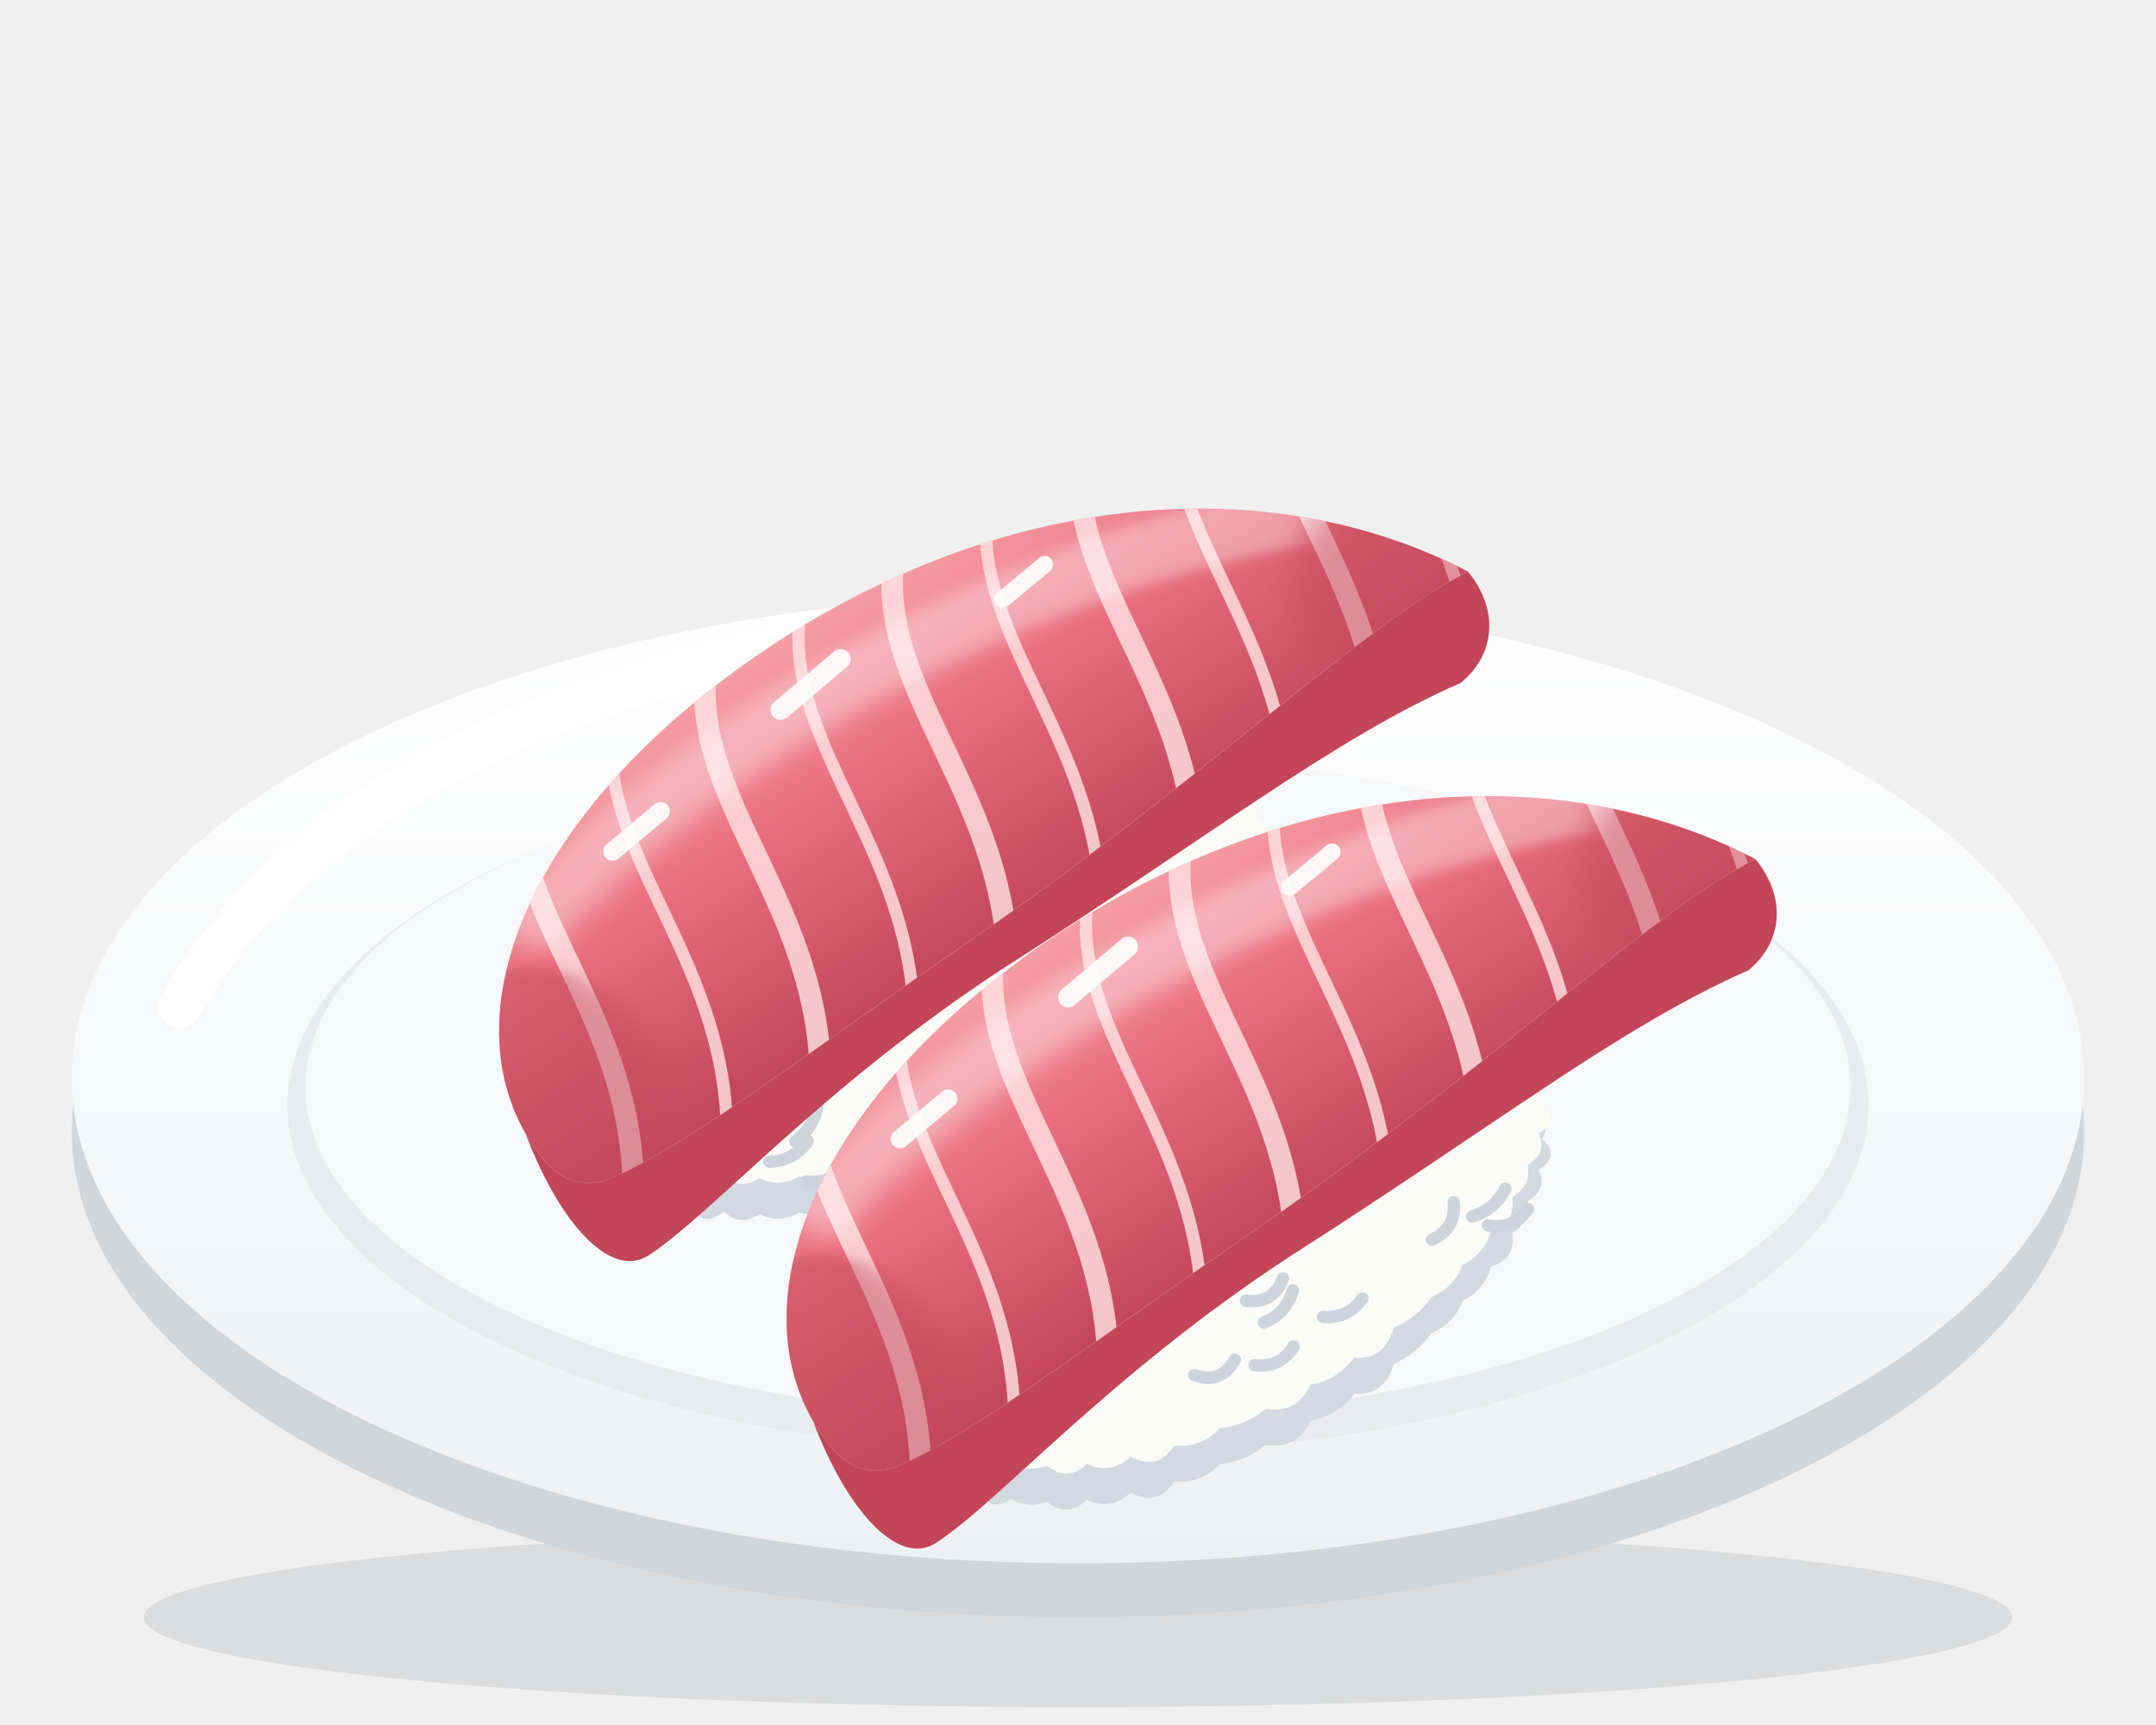
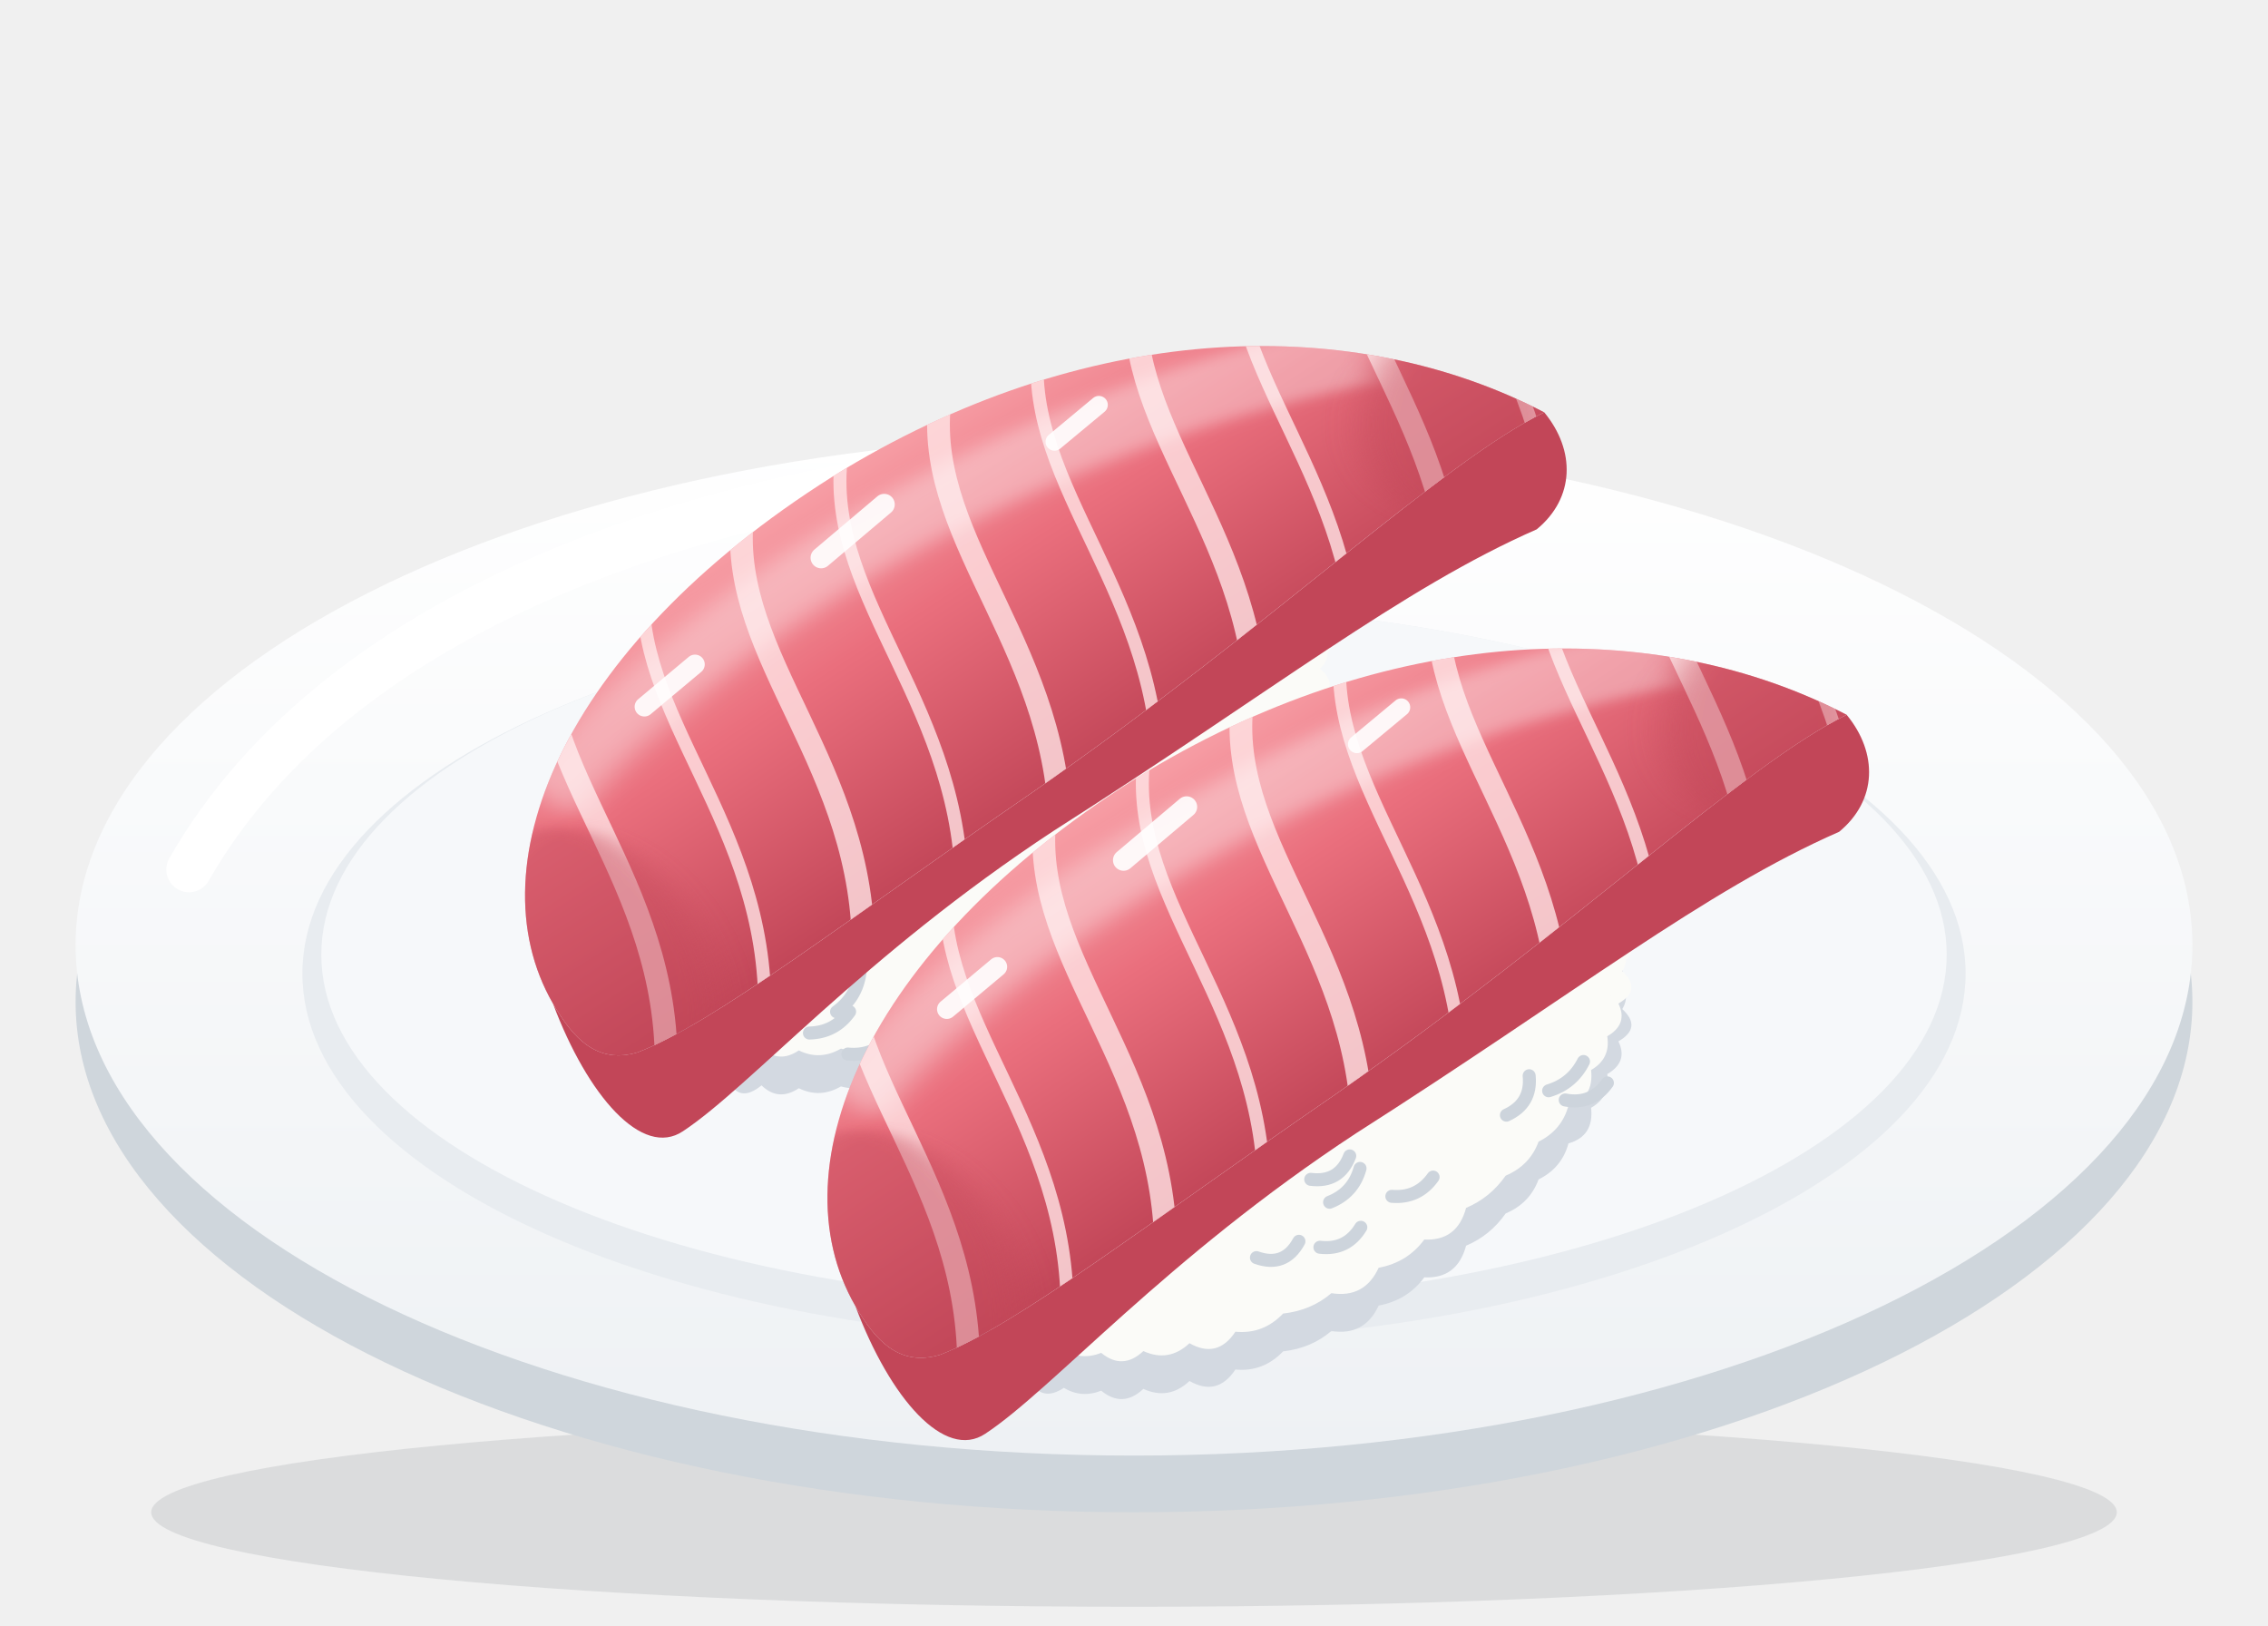
- <svg xmlns="http://www.w3.org/2000/svg" viewBox="0 0 120 96">
+ <svg xmlns="http://www.w3.org/2000/svg" viewBox="0 10 120 86">
  <defs>
    <filter id="soft" x="-20%" y="-50%" width="140%" height="200%">
      <feGaussianBlur stdDeviation="0.8" />
    </filter>
    <linearGradient id="plate" x1="0" y1="0" x2="0" y2="1">
      <stop offset="0" stop-color="#ffffff" />
      <stop offset="1" stop-color="#eef1f4" />
    </linearGradient>
    <linearGradient id="t" x1="0" y1="0" x2="0.15" y2="1">
      <stop offset="0" stop-color="#f9a6ac" />
      <stop offset="0.45" stop-color="#ea6f7d" />
      <stop offset="1" stop-color="#c24658" />
    </linearGradient>
  </defs>
  <ellipse cx="60" cy="90" rx="52" ry="5" fill="#1c2b36" opacity="0.10" />
  <ellipse cx="60" cy="63" rx="56" ry="27" fill="#cfd6dc" />
  <ellipse cx="60" cy="60" rx="56" ry="27" fill="url(#plate)" />
  <ellipse cx="60" cy="61.5" rx="44" ry="19.5" fill="#e8ecf0" />
  <ellipse cx="60" cy="60.5" rx="43" ry="18.5" fill="#f6f8fa" />
  <path d="M10 56 C18 42 38 35 60 34" fill="none" stroke="#fff" stroke-width="2.4" stroke-linecap="round" />
  <g transform="translate(52 54.5) rotate(-30) scale(0.86)">
    <path d="M23 0 Q23.7 0.9 22.8 1.6 Q23.4 2.9 22.1 3.2 Q22.7 4.8 20.9 4.8 Q20.7 6.1 19.3 6.2 Q19.1 7.9 17.4 7.5 Q16.8 9.2 15.1 8.7 Q14.2 10.2 12.4 9.7 Q11.3 11.3 9.6 10.5 Q8.2 11.5 6.5 11 Q5 12.6 3.3 11.4 Q1.7 12.3 0 11.5 Q-1.7 12.2 -3.3 11.4 Q-5 12.2 -6.5 11 Q-8.1 11.3 -9.6 10.5 Q-11.3 11.3 -12.4 9.7 Q-14 9.8 -15.1 8.7 Q-16.6 8.7 -17.4 7.5 Q-18.9 7.6 -19.3 6.2 Q-21.1 6.5 -20.9 4.8 Q-22.1 4.4 -22.1 3.2 Q-22.9 2.6 -22.8 1.6 Q-24.2 1 -23 0 Q-23.5 -0.9 -22.8 -1.6 Q-23.7 -3 -22.1 -3.2 Q-22.2 -4.5 -20.9 -4.8 Q-21 -6.4 -19.3 -6.2 Q-19.2 -8 -17.4 -7.5 Q-16.9 -9.4 -15.1 -8.7 Q-14 -9.7 -12.4 -9.7 Q-11.4 -11.4 -9.6 -10.5 Q-8.2 -11.4 -6.5 -11 Q-5 -12.3 -3.3 -11.4 Q-1.7 -12 -0 -11.5 Q1.7 -12.7 3.3 -11.4 Q5 -12.6 6.5 -11 Q8.2 -11.7 9.6 -10.5 Q11.4 -11.4 12.4 -9.7 Q14 -9.9 15.1 -8.7 Q16.8 -9.2 17.4 -7.5 Q18.9 -7.7 19.3 -6.2 Q21.1 -6.5 20.9 -4.8 Q22.4 -4.7 22.1 -3.2 Q23.7 -3 22.8 -1.6 Q24.3 -1 23 0 Z" fill="#d3d9e1" />
  </g>
  <g transform="translate(52 52.5) rotate(-30) scale(0.86)">
    <path d="M23 0 Q23.7 0.9 22.8 1.6 Q23.4 2.9 22.1 3.2 Q22.7 4.8 20.9 4.8 Q20.7 6.1 19.3 6.2 Q19.1 7.9 17.4 7.5 Q16.8 9.2 15.1 8.7 Q14.2 10.2 12.4 9.7 Q11.3 11.3 9.6 10.5 Q8.2 11.5 6.5 11 Q5 12.6 3.3 11.4 Q1.7 12.3 0 11.5 Q-1.7 12.2 -3.3 11.4 Q-5 12.2 -6.5 11 Q-8.1 11.3 -9.6 10.5 Q-11.3 11.3 -12.4 9.7 Q-14 9.8 -15.1 8.7 Q-16.6 8.7 -17.4 7.5 Q-18.9 7.6 -19.3 6.2 Q-21.1 6.5 -20.9 4.8 Q-22.1 4.4 -22.1 3.2 Q-22.9 2.6 -22.8 1.6 Q-24.2 1 -23 0 Q-23.5 -0.9 -22.8 -1.6 Q-23.7 -3 -22.1 -3.2 Q-22.2 -4.5 -20.9 -4.8 Q-21 -6.4 -19.3 -6.2 Q-19.2 -8 -17.4 -7.5 Q-16.9 -9.4 -15.1 -8.7 Q-14 -9.7 -12.4 -9.7 Q-11.4 -11.4 -9.6 -10.5 Q-8.2 -11.4 -6.5 -11 Q-5 -12.3 -3.3 -11.4 Q-1.7 -12 -0 -11.5 Q1.7 -12.7 3.3 -11.4 Q5 -12.6 6.5 -11 Q8.2 -11.7 9.6 -10.5 Q11.4 -11.4 12.4 -9.7 Q14 -9.9 15.1 -8.7 Q16.8 -9.2 17.4 -7.5 Q18.9 -7.7 19.3 -6.2 Q21.1 -6.5 20.9 -4.8 Q22.4 -4.7 22.1 -3.2 Q23.7 -3 22.8 -1.6 Q24.3 -1 23 0 Z" fill="#fbfbf8" />
  </g>
  <g transform="translate(52 50.5) rotate(-30) scale(0.86)">
    <path d="M23 0 Q23.7 0.9 22.8 1.6 Q23.4 2.9 22.1 3.2 Q22.7 4.8 20.9 4.8 Q20.7 6.1 19.3 6.2 Q19.1 7.9 17.4 7.5 Q16.8 9.2 15.1 8.7 Q14.2 10.2 12.4 9.7 Q11.3 11.3 9.6 10.5 Q8.2 11.5 6.5 11 Q5 12.6 3.3 11.4 Q1.7 12.3 0 11.5 Q-1.7 12.2 -3.3 11.4 Q-5 12.2 -6.5 11 Q-8.1 11.3 -9.6 10.5 Q-11.3 11.3 -12.4 9.7 Q-14 9.8 -15.1 8.7 Q-16.6 8.7 -17.4 7.5 Q-18.9 7.6 -19.3 6.2 Q-21.1 6.5 -20.9 4.8 Q-22.1 4.4 -22.1 3.2 Q-22.9 2.6 -22.8 1.6 Q-24.2 1 -23 0 Q-23.5 -0.9 -22.8 -1.6 Q-23.7 -3 -22.1 -3.2 Q-22.2 -4.5 -20.9 -4.8 Q-21 -6.4 -19.3 -6.2 Q-19.2 -8 -17.4 -7.5 Q-16.9 -9.4 -15.1 -8.7 Q-14 -9.7 -12.4 -9.7 Q-11.4 -11.4 -9.6 -10.5 Q-8.2 -11.4 -6.5 -11 Q-5 -12.3 -3.3 -11.4 Q-1.7 -12 -0 -11.5 Q1.7 -12.7 3.3 -11.4 Q5 -12.6 6.5 -11 Q8.2 -11.7 9.6 -10.5 Q11.4 -11.4 12.4 -9.7 Q14 -9.9 15.1 -8.7 Q16.8 -9.2 17.4 -7.5 Q18.9 -7.7 19.3 -6.2 Q21.1 -6.5 20.9 -4.8 Q22.4 -4.7 22.1 -3.2 Q23.7 -3 22.8 -1.6 Q24.3 -1 23 0 Z" fill="#fbfbf8" />
  </g>
  <g transform="translate(52 48.5) rotate(-30) scale(0.86)">
    <path d="M23 0 Q23.7 0.9 22.8 1.6 Q23.4 2.9 22.1 3.2 Q22.7 4.8 20.9 4.8 Q20.7 6.1 19.3 6.2 Q19.1 7.9 17.4 7.5 Q16.8 9.2 15.1 8.7 Q14.2 10.2 12.4 9.7 Q11.3 11.3 9.6 10.5 Q8.2 11.5 6.5 11 Q5 12.6 3.3 11.4 Q1.7 12.3 0 11.5 Q-1.7 12.2 -3.3 11.4 Q-5 12.2 -6.5 11 Q-8.1 11.3 -9.6 10.5 Q-11.3 11.3 -12.4 9.7 Q-14 9.8 -15.1 8.7 Q-16.6 8.7 -17.4 7.5 Q-18.9 7.6 -19.3 6.2 Q-21.1 6.5 -20.9 4.8 Q-22.1 4.4 -22.1 3.2 Q-22.9 2.6 -22.8 1.6 Q-24.2 1 -23 0 Q-23.5 -0.9 -22.8 -1.6 Q-23.7 -3 -22.1 -3.2 Q-22.2 -4.5 -20.9 -4.8 Q-21 -6.4 -19.3 -6.2 Q-19.2 -8 -17.4 -7.5 Q-16.9 -9.4 -15.1 -8.7 Q-14 -9.7 -12.4 -9.7 Q-11.4 -11.4 -9.6 -10.5 Q-8.2 -11.4 -6.5 -11 Q-5 -12.3 -3.3 -11.4 Q-1.7 -12 -0 -11.5 Q1.7 -12.7 3.3 -11.4 Q5 -12.6 6.5 -11 Q8.2 -11.7 9.6 -10.5 Q11.4 -11.4 12.4 -9.7 Q14 -9.9 15.1 -8.7 Q16.8 -9.2 17.4 -7.5 Q18.9 -7.7 19.3 -6.2 Q21.1 -6.5 20.9 -4.8 Q22.4 -4.7 22.1 -3.2 Q23.7 -3 22.8 -1.6 Q24.3 -1 23 0 Z" fill="#fbfbf8" />
  </g>
  <g transform="translate(52 52.5) rotate(-30) scale(0.86)">
    <path d="M-6.4 7.5 q1.4 1.2 2.8 0" transform="rotate(-13 -6.4 7.5)" fill="none" stroke="#cdd4dc" stroke-width="0.8" stroke-linecap="round" />
    <path d="M-4 5.8 q1.4 0.8 2.8 0" transform="rotate(-2 -4 5.8)" fill="none" stroke="#cdd4dc" stroke-width="0.8" stroke-linecap="round" />
    <path d="M7.5 5.8 q1.4 1.2 2.8 0" transform="rotate(-6 7.5 5.8)" fill="none" stroke="#cdd4dc" stroke-width="0.8" stroke-linecap="round" />
    <path d="M-16.3 6.9 q1.4 0.7 2.8 0" transform="rotate(2 -16.3 6.9)" fill="none" stroke="#cdd4dc" stroke-width="0.8" stroke-linecap="round" />
    <path d="M7.6 5.3 q1.4 0.7 2.8 0" transform="rotate(-7 7.6 5.3)" fill="none" stroke="#cdd4dc" stroke-width="0.8" stroke-linecap="round" />
    <path d="M-14.2 6.6 q1.4 0.6 2.8 0" transform="rotate(-29 -14.2 6.6)" fill="none" stroke="#cdd4dc" stroke-width="0.8" stroke-linecap="round" />
    <path d="M10.7 4.7 q1.4 1.1 2.8 0" transform="rotate(-8 10.7 4.7)" fill="none" stroke="#cdd4dc" stroke-width="0.8" stroke-linecap="round" />
    <path d="M-2.7 6.9 q1.4 0.6 2.8 0" transform="rotate(20 -2.7 6.9)" fill="none" stroke="#cdd4dc" stroke-width="0.8" stroke-linecap="round" />
    <path d="M-14.9 9.2 q1.4 0.7 2.8 0" transform="rotate(9 -14.9 9.2)" fill="none" stroke="#cdd4dc" stroke-width="0.8" stroke-linecap="round" />
    <path d="M2.5 4.4 q1.4 0.8 2.8 0" transform="rotate(5 2.5 4.4)" fill="none" stroke="#cdd4dc" stroke-width="0.8" stroke-linecap="round" />
  </g>
  <g transform="translate(52 44) rotate(-30) scale(0.86)">
    <path d="M-34 6 C-34 8.5 -33.5 10.6 -31 11.2 C-26 12 -16 10.6 -2 9.5 C16 8 30 4.5 37 5 C37.5 8 36 10.5 33 11 C24 10 14 11.5 -2 12.2 C-16 13 -26 16.5 -31 16.8 C-34 17 -35 12 -34 6 Z" fill="#c24658" />
  </g>
  <g transform="translate(52 44) rotate(-30) scale(0.86)">
    <clipPath id="c0">
      <path d="M-34 6 C-34 -4 -22 -13 -2 -13.5 C16 -13.8 30 -6 37 5 C30 4.5 16 8 -2 9.5 C-16 10.6 -26 12 -31 11.2 C-33.5 10.6 -34 8.5 -34 6 Z" />
    </clipPath>
    <path d="M-34 6 C-34 -4 -22 -13 -2 -13.5 C16 -13.8 30 -6 37 5 C30 4.5 16 8 -2 9.5 C-16 10.6 -26 12 -31 11.2 C-33.5 10.6 -34 8.5 -34 6 Z" fill="url(#t)" />
    <g clip-path="url(#c0)">
      <path d="M-23 -14 C-28 -7 -24 3 -30 13" fill="none" stroke="#ffe3e5" stroke-width="1.4" opacity="0.8" />
      <path d="M-16 -14 C-21 -7 -17 3 -23 13" fill="none" stroke="#ffe3e5" stroke-width="0.8" opacity="0.8" />
      <path d="M-9 -14 C-14 -7 -10 3 -16 13" fill="none" stroke="#ffe3e5" stroke-width="1.4" opacity="0.8" />
      <path d="M-2 -14 C-7 -7 -3 3 -9 13" fill="none" stroke="#ffe3e5" stroke-width="0.8" opacity="0.8" />
      <path d="M5 -14 C0 -7 4 3 -2 13" fill="none" stroke="#ffe3e5" stroke-width="1.4" opacity="0.8" />
      <path d="M12 -14 C7 -7 11 3 5 13" fill="none" stroke="#ffe3e5" stroke-width="0.8" opacity="0.8" />
      <path d="M19 -14 C14 -7 18 3 12 13" fill="none" stroke="#ffe3e5" stroke-width="1.4" opacity="0.8" />
      <path d="M26 -14 C21 -7 25 3 19 13" fill="none" stroke="#ffe3e5" stroke-width="0.8" opacity="0.8" />
      <path d="M33 -14 C28 -7 32 3 26 13" fill="none" stroke="#ffe3e5" stroke-width="1.4" opacity="0.8" />
      <path d="M40 -14 C35 -7 39 3 33 13" fill="none" stroke="#ffe3e5" stroke-width="0.8" opacity="0.8" />
      <path d="M-28 -5 C-14 -10.5 10 -10.5 30 -3.5" fill="none" stroke="#ffffff" stroke-width="4" opacity="0.35" filter="url(#soft)" />
      <path d="M-20 -7 l4 -0.7" stroke="#fff" stroke-width="1.2" stroke-linecap="round" opacity="0.9" />
      <path d="M-6 -9.5 l5 -0.9" stroke="#fff" stroke-width="1.3" stroke-linecap="round" opacity="0.9" />
      <path d="M10 -8.5 l3.5 -0.6" stroke="#fff" stroke-width="1.1" stroke-linecap="round" opacity="0.9" />
      <ellipse cx="-31" cy="6" rx="7" ry="10" fill="#c24658" opacity="0.45" filter="url(#soft)" />
      <ellipse cx="32" cy="3" rx="6" ry="6" fill="#c24658" opacity="0.45" filter="url(#soft)" />
    </g>
  </g>
  <g transform="translate(68 70.5) rotate(-30) scale(0.86)">
    <path d="M23 0 Q23.9 1 22.8 1.6 Q23 2.7 22.1 3.2 Q22.6 4.8 20.9 4.8 Q20.8 6.2 19.3 6.2 Q18.8 7.5 17.4 7.5 Q16.7 9.1 15.1 8.7 Q14 9.8 12.4 9.7 Q11.2 10.7 9.6 10.5 Q8.1 11.2 6.5 11 Q5 12.5 3.3 11.4 Q1.7 12.1 0 11.5 Q-1.7 12.7 -3.3 11.4 Q-4.9 11.7 -6.5 11 Q-8.2 11.5 -9.6 10.5 Q-11.4 11.4 -12.4 9.7 Q-14.1 10.1 -15.1 8.7 Q-16.8 9.1 -17.4 7.5 Q-18.7 7.3 -19.3 6.2 Q-20.9 6.3 -20.9 4.8 Q-22 4.4 -22.1 3.2 Q-23.2 2.7 -22.8 1.6 Q-23.9 1 -23 0 Q-23.8 -0.9 -22.8 -1.6 Q-23 -2.7 -22.1 -3.2 Q-22.1 -4.4 -20.9 -4.8 Q-20.5 -5.9 -19.3 -6.2 Q-18.9 -7.6 -17.4 -7.5 Q-16.8 -9.2 -15.1 -8.7 Q-14.3 -10.5 -12.4 -9.7 Q-11.3 -11.2 -9.6 -10.5 Q-8.2 -11.7 -6.5 -11 Q-5 -12.3 -3.3 -11.4 Q-1.7 -12.8 -0 -11.5 Q1.7 -12.1 3.3 -11.4 Q5 -12.1 6.5 -11 Q8.3 -12.1 9.6 -10.5 Q11.3 -11.3 12.4 -9.7 Q14.1 -10.1 15.1 -8.7 Q16.7 -9 17.4 -7.5 Q18.9 -7.6 19.3 -6.2 Q20.7 -6.1 20.9 -4.8 Q22.5 -4.7 22.1 -3.2 Q23 -2.7 22.8 -1.6 Q24.3 -1 23 0 Z" fill="#d3d9e1" />
  </g>
  <g transform="translate(68 68.5) rotate(-30) scale(0.86)">
    <path d="M23 0 Q23.9 1 22.8 1.6 Q23 2.7 22.1 3.2 Q22.6 4.8 20.9 4.8 Q20.8 6.2 19.3 6.2 Q18.8 7.5 17.4 7.5 Q16.7 9.1 15.1 8.7 Q14 9.8 12.4 9.7 Q11.2 10.7 9.6 10.5 Q8.1 11.2 6.5 11 Q5 12.5 3.3 11.4 Q1.7 12.1 0 11.5 Q-1.7 12.7 -3.3 11.4 Q-4.9 11.7 -6.5 11 Q-8.2 11.5 -9.6 10.5 Q-11.4 11.4 -12.4 9.7 Q-14.1 10.1 -15.1 8.7 Q-16.8 9.1 -17.4 7.5 Q-18.7 7.3 -19.3 6.2 Q-20.9 6.3 -20.9 4.8 Q-22 4.4 -22.1 3.2 Q-23.2 2.7 -22.8 1.6 Q-23.9 1 -23 0 Q-23.8 -0.9 -22.8 -1.6 Q-23 -2.7 -22.1 -3.2 Q-22.1 -4.4 -20.9 -4.8 Q-20.5 -5.9 -19.3 -6.2 Q-18.9 -7.6 -17.4 -7.5 Q-16.8 -9.2 -15.1 -8.7 Q-14.3 -10.5 -12.4 -9.7 Q-11.3 -11.2 -9.6 -10.5 Q-8.2 -11.7 -6.5 -11 Q-5 -12.3 -3.3 -11.4 Q-1.7 -12.8 -0 -11.5 Q1.7 -12.1 3.3 -11.4 Q5 -12.1 6.5 -11 Q8.3 -12.1 9.6 -10.5 Q11.3 -11.3 12.4 -9.7 Q14.1 -10.1 15.1 -8.7 Q16.7 -9 17.4 -7.5 Q18.9 -7.6 19.3 -6.2 Q20.7 -6.1 20.9 -4.8 Q22.5 -4.7 22.1 -3.2 Q23 -2.7 22.8 -1.6 Q24.3 -1 23 0 Z" fill="#fbfbf8" />
  </g>
  <g transform="translate(68 66.5) rotate(-30) scale(0.86)">
    <path d="M23 0 Q23.9 1 22.8 1.6 Q23 2.7 22.1 3.2 Q22.6 4.8 20.9 4.8 Q20.8 6.2 19.3 6.2 Q18.8 7.5 17.4 7.5 Q16.7 9.1 15.1 8.7 Q14 9.8 12.4 9.7 Q11.2 10.7 9.6 10.5 Q8.1 11.2 6.5 11 Q5 12.5 3.3 11.4 Q1.7 12.1 0 11.5 Q-1.7 12.7 -3.3 11.4 Q-4.9 11.7 -6.5 11 Q-8.2 11.5 -9.6 10.5 Q-11.4 11.4 -12.4 9.7 Q-14.1 10.1 -15.1 8.7 Q-16.8 9.1 -17.4 7.5 Q-18.7 7.3 -19.3 6.2 Q-20.9 6.3 -20.9 4.8 Q-22 4.4 -22.1 3.2 Q-23.2 2.7 -22.8 1.6 Q-23.9 1 -23 0 Q-23.8 -0.9 -22.8 -1.6 Q-23 -2.7 -22.1 -3.2 Q-22.1 -4.4 -20.9 -4.8 Q-20.5 -5.9 -19.3 -6.2 Q-18.9 -7.6 -17.4 -7.5 Q-16.8 -9.2 -15.1 -8.7 Q-14.3 -10.5 -12.4 -9.7 Q-11.3 -11.2 -9.6 -10.5 Q-8.2 -11.7 -6.5 -11 Q-5 -12.3 -3.3 -11.4 Q-1.7 -12.8 -0 -11.5 Q1.7 -12.1 3.3 -11.4 Q5 -12.1 6.5 -11 Q8.3 -12.1 9.6 -10.5 Q11.3 -11.3 12.4 -9.7 Q14.1 -10.1 15.1 -8.7 Q16.7 -9 17.4 -7.5 Q18.9 -7.6 19.3 -6.2 Q20.7 -6.1 20.9 -4.8 Q22.5 -4.7 22.1 -3.2 Q23 -2.7 22.8 -1.6 Q24.3 -1 23 0 Z" fill="#fbfbf8" />
  </g>
  <g transform="translate(68 64.5) rotate(-30) scale(0.86)">
    <path d="M23 0 Q23.9 1 22.8 1.6 Q23 2.7 22.1 3.2 Q22.6 4.8 20.9 4.8 Q20.8 6.2 19.3 6.2 Q18.8 7.5 17.4 7.5 Q16.7 9.1 15.1 8.7 Q14 9.8 12.4 9.7 Q11.2 10.7 9.6 10.5 Q8.1 11.2 6.5 11 Q5 12.5 3.3 11.4 Q1.7 12.1 0 11.5 Q-1.7 12.7 -3.3 11.4 Q-4.9 11.7 -6.5 11 Q-8.2 11.5 -9.6 10.5 Q-11.4 11.4 -12.4 9.7 Q-14.1 10.1 -15.1 8.7 Q-16.8 9.1 -17.4 7.5 Q-18.7 7.3 -19.3 6.2 Q-20.9 6.3 -20.9 4.8 Q-22 4.4 -22.1 3.2 Q-23.2 2.7 -22.8 1.6 Q-23.9 1 -23 0 Q-23.8 -0.9 -22.8 -1.6 Q-23 -2.7 -22.1 -3.2 Q-22.1 -4.4 -20.9 -4.8 Q-20.5 -5.9 -19.3 -6.2 Q-18.9 -7.6 -17.4 -7.5 Q-16.8 -9.2 -15.1 -8.7 Q-14.3 -10.5 -12.4 -9.7 Q-11.3 -11.2 -9.6 -10.5 Q-8.2 -11.7 -6.5 -11 Q-5 -12.3 -3.3 -11.4 Q-1.7 -12.8 -0 -11.5 Q1.7 -12.1 3.3 -11.4 Q5 -12.1 6.5 -11 Q8.3 -12.1 9.6 -10.5 Q11.3 -11.3 12.4 -9.7 Q14.1 -10.1 15.1 -8.7 Q16.7 -9 17.4 -7.5 Q18.9 -7.6 19.3 -6.2 Q20.7 -6.1 20.9 -4.8 Q22.5 -4.7 22.1 -3.2 Q23 -2.7 22.8 -1.6 Q24.3 -1 23 0 Z" fill="#fbfbf8" />
  </g>
  <g transform="translate(68 68.5) rotate(-30) scale(0.86)">
    <path d="M-0.9 4.7 q1.4 1.1 2.8 0" transform="rotate(-1 -0.9 4.7)" fill="none" stroke="#cdd4dc" stroke-width="0.8" stroke-linecap="round" />
    <path d="M-6.2 7.2 q1.4 1.2 2.8 0" transform="rotate(9 -6.2 7.2)" fill="none" stroke="#cdd4dc" stroke-width="0.8" stroke-linecap="round" />
    <path d="M-13.6 4 q1.4 1.1 2.8 0" transform="rotate(-21 -13.6 4)" fill="none" stroke="#cdd4dc" stroke-width="0.8" stroke-linecap="round" />
    <path d="M-17.5 4.9 q1.4 0.9 2.8 0" transform="rotate(4 -17.5 4.9)" fill="none" stroke="#cdd4dc" stroke-width="0.8" stroke-linecap="round" />
    <path d="M11.5 7.3 q1.4 1 2.8 0" transform="rotate(-30 11.5 7.3)" fill="none" stroke="#cdd4dc" stroke-width="0.8" stroke-linecap="round" />
    <path d="M14.5 7.3 q1.4 0.6 2.8 0" transform="rotate(-10 14.5 7.3)" fill="none" stroke="#cdd4dc" stroke-width="0.8" stroke-linecap="round" />
    <path d="M-0.6 6.5 q1.4 0.7 2.8 0" transform="rotate(-18 -0.6 6.5)" fill="none" stroke="#cdd4dc" stroke-width="0.8" stroke-linecap="round" />
    <path d="M2.9 8.1 q1.4 0.8 2.8 0" transform="rotate(5 2.9 8.1)" fill="none" stroke="#cdd4dc" stroke-width="0.8" stroke-linecap="round" />
    <path d="M15.1 8.3 q1.4 0.9 2.8 0" transform="rotate(8 15.1 8.3)" fill="none" stroke="#cdd4dc" stroke-width="0.8" stroke-linecap="round" />
    <path d="M-2.5 8.6 q1.4 0.9 2.8 0" transform="rotate(4 -2.5 8.6)" fill="none" stroke="#cdd4dc" stroke-width="0.8" stroke-linecap="round" />
  </g>
  <g transform="translate(68 60) rotate(-30) scale(0.86)">
    <path d="M-34 6 C-34 8.5 -33.5 10.6 -31 11.2 C-26 12 -16 10.6 -2 9.5 C16 8 30 4.5 37 5 C37.5 8 36 10.5 33 11 C24 10 14 11.5 -2 12.2 C-16 13 -26 16.5 -31 16.8 C-34 17 -35 12 -34 6 Z" fill="#c24658" />
  </g>
  <g transform="translate(68 60) rotate(-30) scale(0.86)">
    <clipPath id="c1">
      <path d="M-34 6 C-34 -4 -22 -13 -2 -13.5 C16 -13.8 30 -6 37 5 C30 4.5 16 8 -2 9.5 C-16 10.6 -26 12 -31 11.2 C-33.5 10.6 -34 8.5 -34 6 Z" />
    </clipPath>
    <path d="M-34 6 C-34 -4 -22 -13 -2 -13.5 C16 -13.8 30 -6 37 5 C30 4.5 16 8 -2 9.5 C-16 10.6 -26 12 -31 11.2 C-33.5 10.6 -34 8.5 -34 6 Z" fill="url(#t)" />
    <g clip-path="url(#c1)">
      <path d="M-23 -14 C-28 -7 -24 3 -30 13" fill="none" stroke="#ffe3e5" stroke-width="1.4" opacity="0.8" />
      <path d="M-16 -14 C-21 -7 -17 3 -23 13" fill="none" stroke="#ffe3e5" stroke-width="0.8" opacity="0.8" />
      <path d="M-9 -14 C-14 -7 -10 3 -16 13" fill="none" stroke="#ffe3e5" stroke-width="1.4" opacity="0.8" />
      <path d="M-2 -14 C-7 -7 -3 3 -9 13" fill="none" stroke="#ffe3e5" stroke-width="0.8" opacity="0.8" />
      <path d="M5 -14 C0 -7 4 3 -2 13" fill="none" stroke="#ffe3e5" stroke-width="1.4" opacity="0.8" />
      <path d="M12 -14 C7 -7 11 3 5 13" fill="none" stroke="#ffe3e5" stroke-width="0.8" opacity="0.8" />
      <path d="M19 -14 C14 -7 18 3 12 13" fill="none" stroke="#ffe3e5" stroke-width="1.4" opacity="0.8" />
      <path d="M26 -14 C21 -7 25 3 19 13" fill="none" stroke="#ffe3e5" stroke-width="0.8" opacity="0.8" />
      <path d="M33 -14 C28 -7 32 3 26 13" fill="none" stroke="#ffe3e5" stroke-width="1.4" opacity="0.8" />
      <path d="M40 -14 C35 -7 39 3 33 13" fill="none" stroke="#ffe3e5" stroke-width="0.8" opacity="0.8" />
      <path d="M-28 -5 C-14 -10.5 10 -10.5 30 -3.5" fill="none" stroke="#ffffff" stroke-width="4" opacity="0.35" filter="url(#soft)" />
      <path d="M-20 -7 l4 -0.7" stroke="#fff" stroke-width="1.2" stroke-linecap="round" opacity="0.9" />
      <path d="M-6 -9.5 l5 -0.9" stroke="#fff" stroke-width="1.3" stroke-linecap="round" opacity="0.9" />
      <path d="M10 -8.5 l3.5 -0.6" stroke="#fff" stroke-width="1.1" stroke-linecap="round" opacity="0.9" />
      <ellipse cx="-31" cy="6" rx="7" ry="10" fill="#c24658" opacity="0.45" filter="url(#soft)" />
      <ellipse cx="32" cy="3" rx="6" ry="6" fill="#c24658" opacity="0.45" filter="url(#soft)" />
    </g>
  </g>
</svg>
